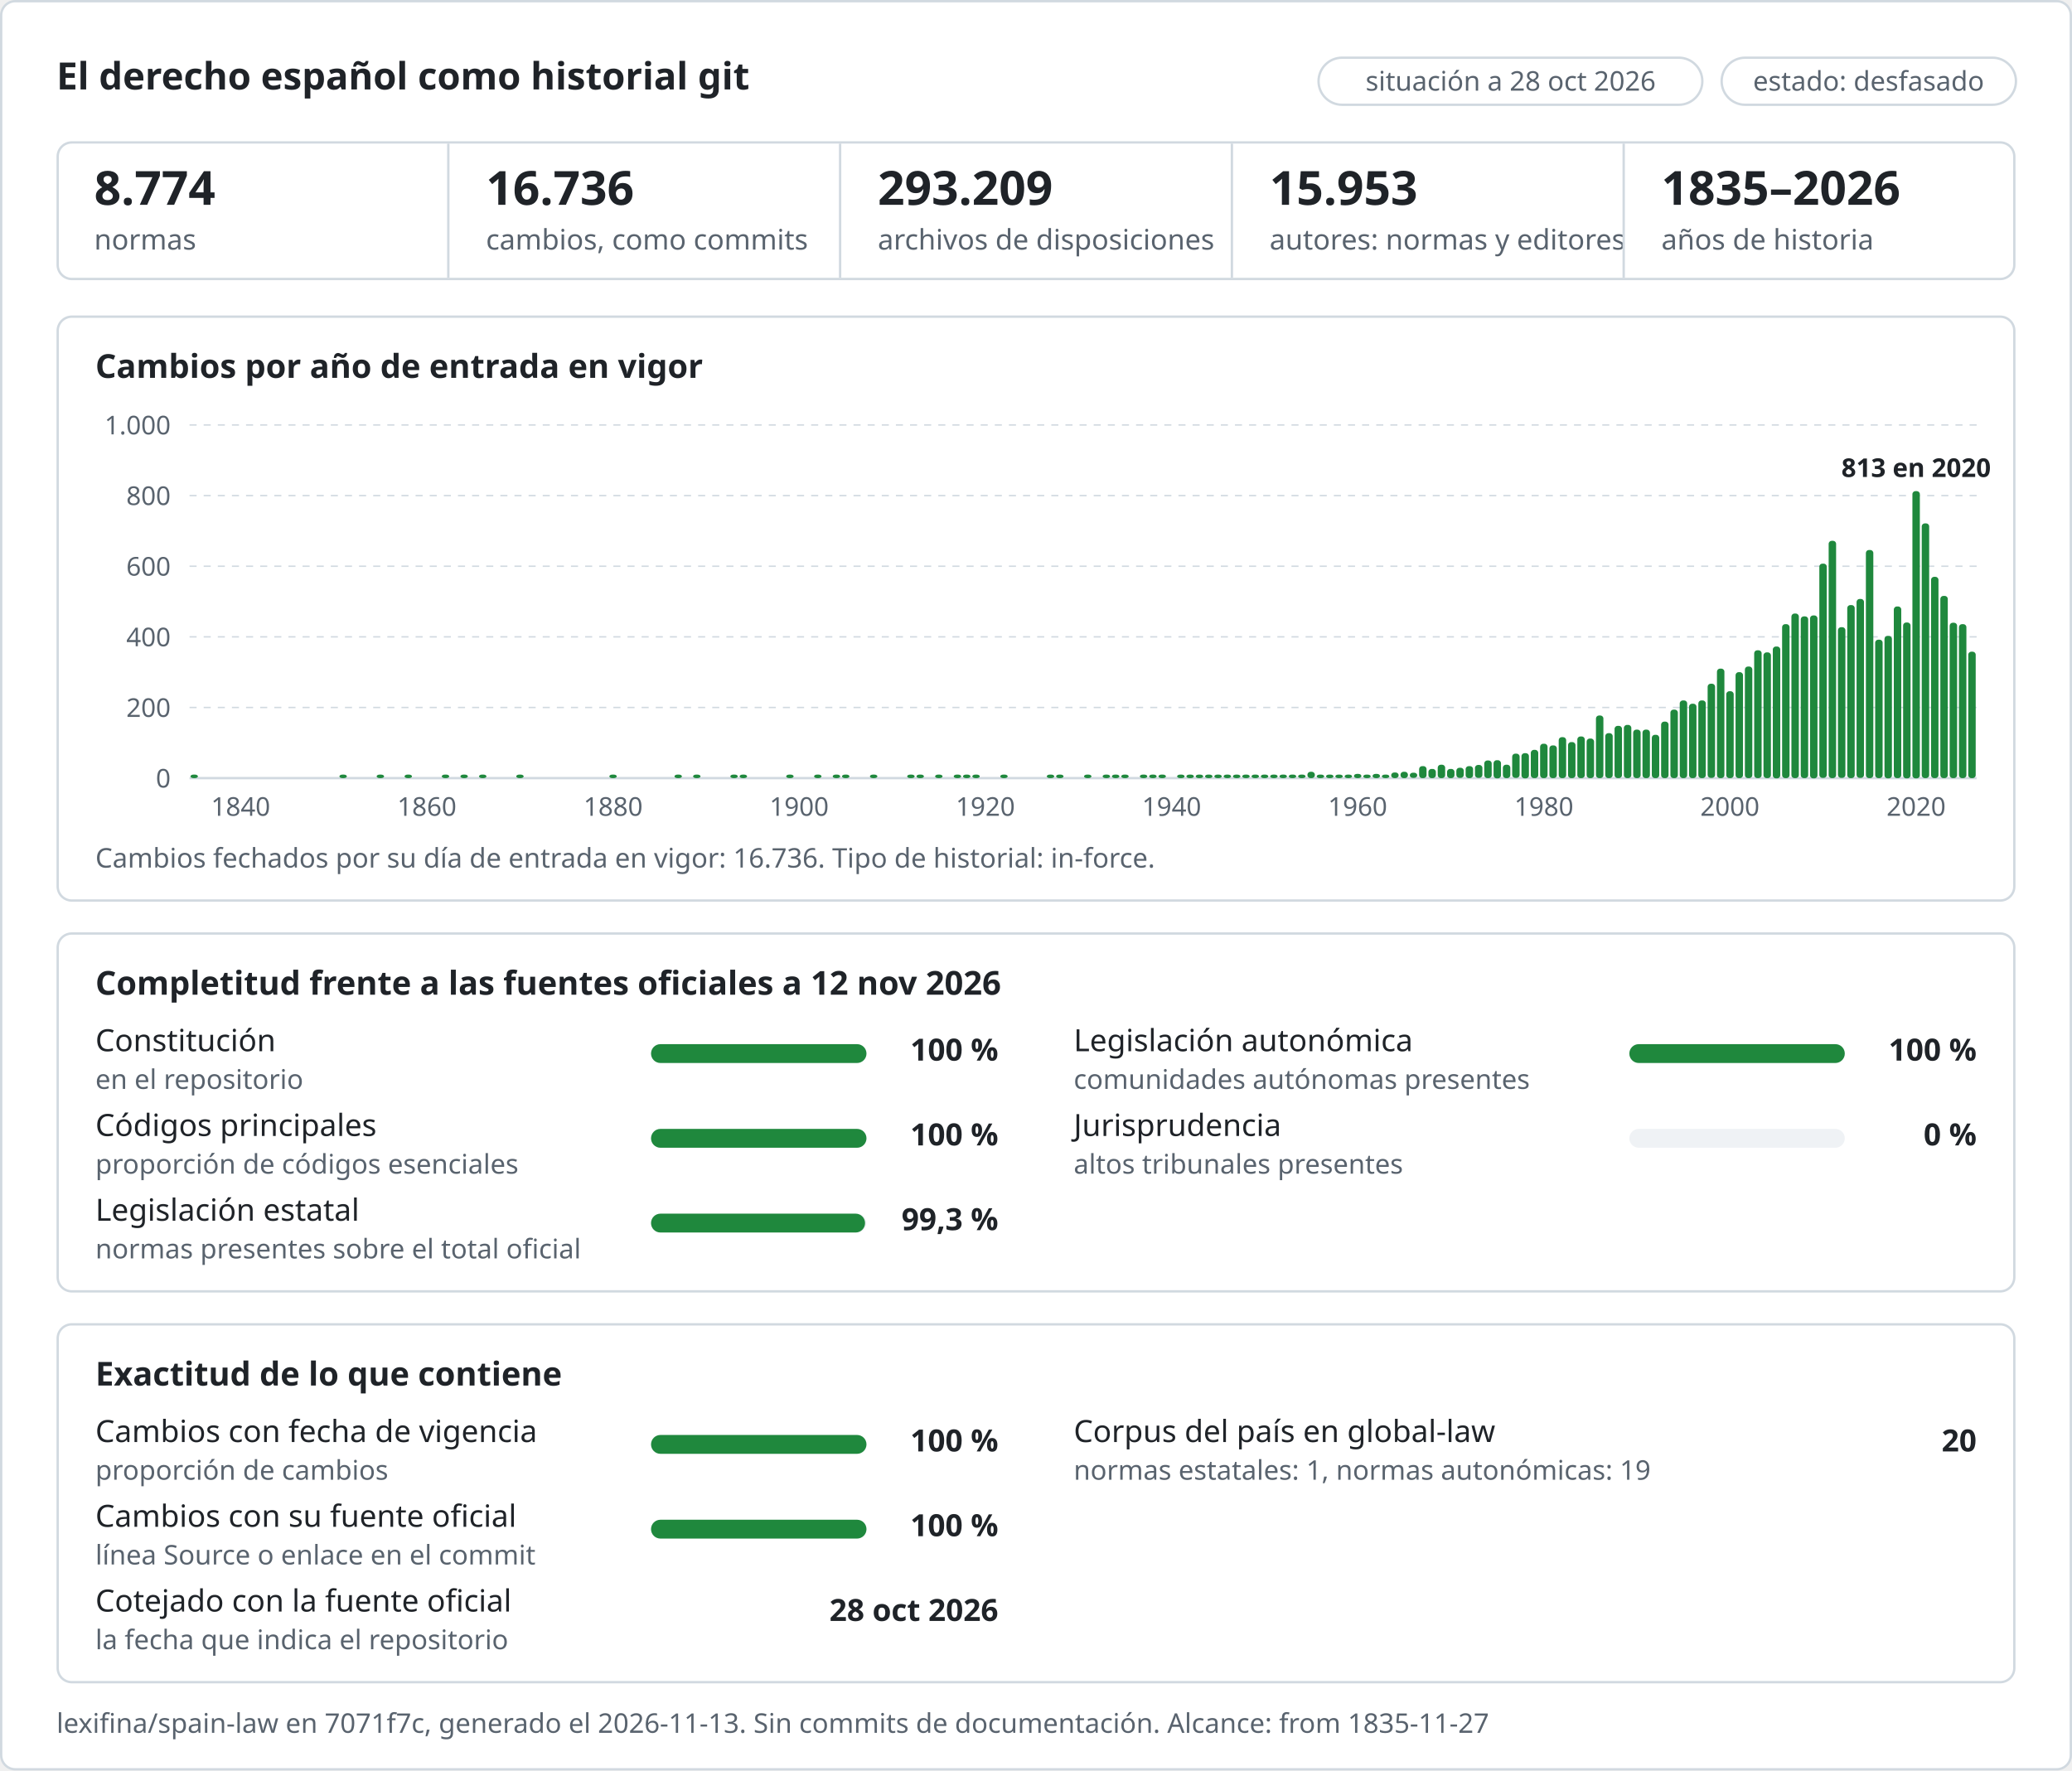
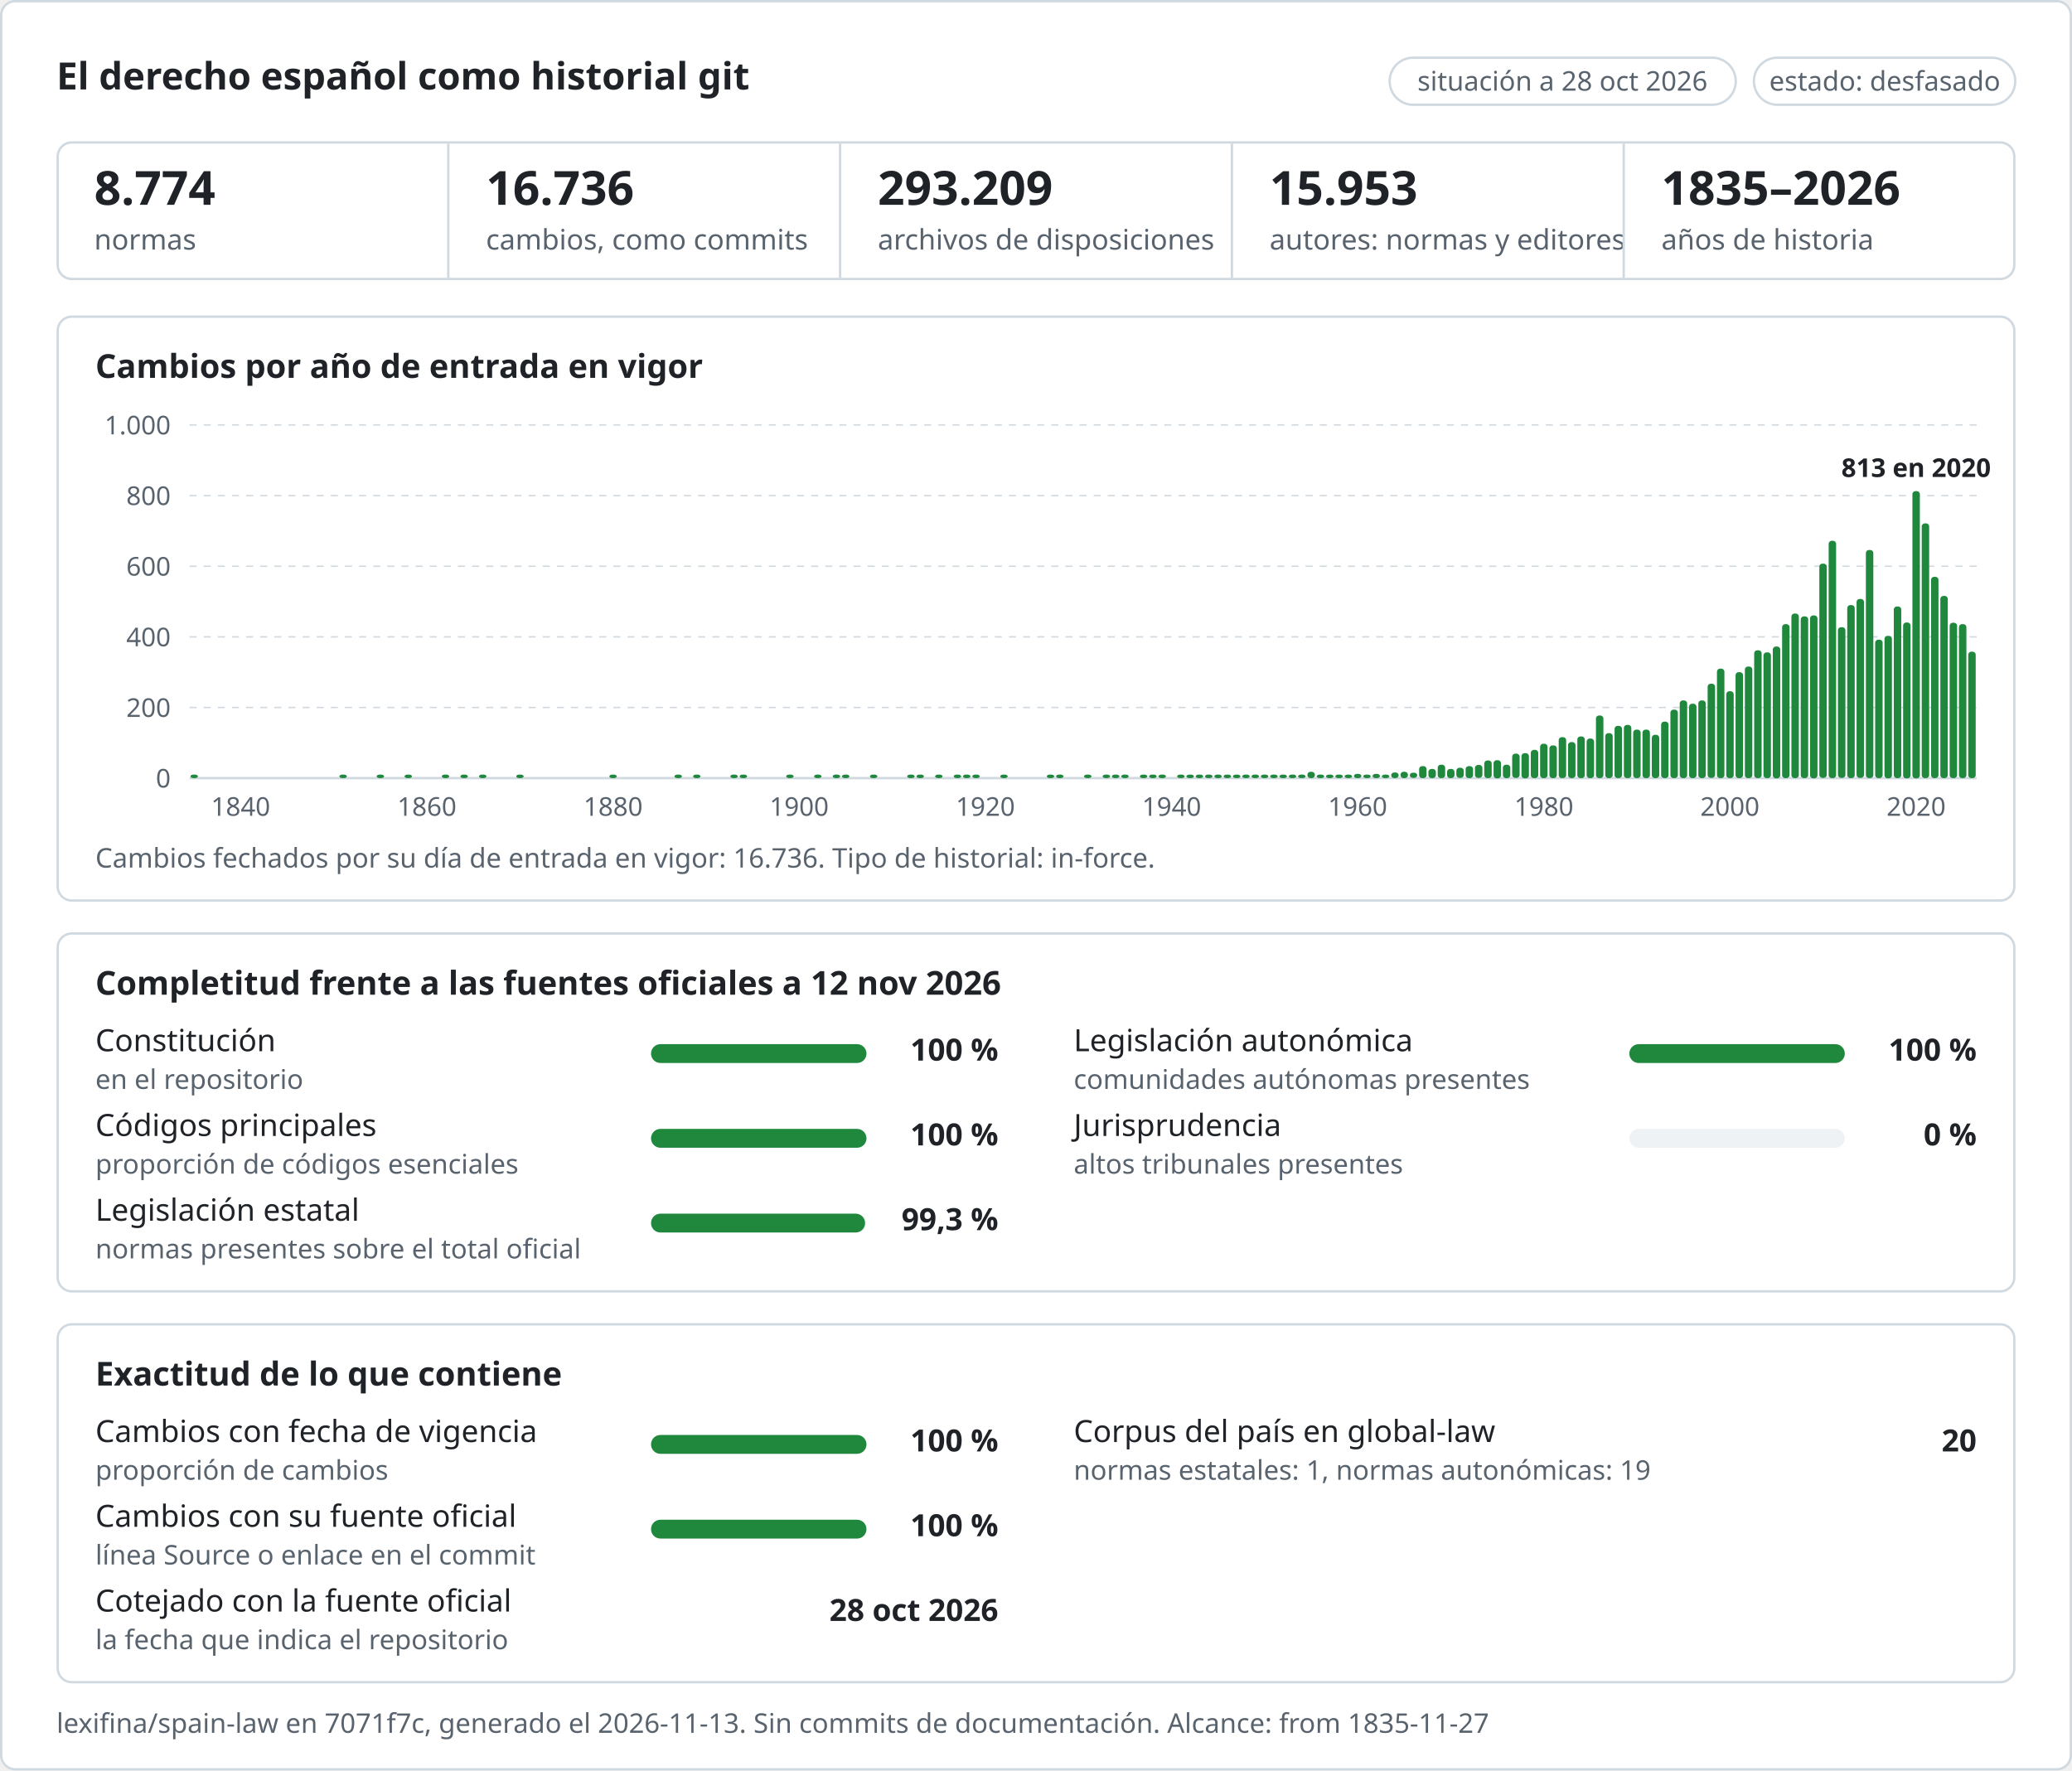
<svg xmlns="http://www.w3.org/2000/svg" width="880" height="752" viewBox="0 0 880 752" font-family="-apple-system,BlinkMacSystemFont,Segoe UI,Noto Sans,Helvetica,Arial,sans-serif">
  <rect x="0.5" y="0.5" width="879" height="751" rx="6" fill="#ffffff" stroke="#d1d9e0" />
  <text x="24" y="38" font-size="16" font-weight="600" fill="#1f2328">El derecho español como historial git</text>
-   <rect x="560.0" y="24.5" width="163" height="20" rx="10" fill="none" stroke="#d1d9e0" />
-   <text x="641.6" y="38.5" font-size="11.5" font-weight="500" text-anchor="middle" fill="#59636e">situación a 28 oct 2026</text>
-   <rect x="731.2" y="24.5" width="125" height="20" rx="10" fill="none" stroke="#d1d9e0" />
-   <text x="793.6" y="38.5" font-size="11.5" font-weight="500" text-anchor="middle" fill="#59636e">estado: desfasado</text>
+   <rect x="590.2" y="24.5" width="147" height="20" rx="10" fill="none" stroke="#d1d9e0" />
+   <text x="663.6" y="38.5" font-size="11.5" font-weight="500" text-anchor="middle" fill="#59636e">situación a 28 oct 2026</text>
+   <rect x="744.9" y="24.5" width="111" height="20" rx="10" fill="none" stroke="#d1d9e0" />
+   <text x="800.5" y="38.5" font-size="11.5" font-weight="500" text-anchor="middle" fill="#59636e">estado: desfasado</text>
  <rect x="24.5" y="60.5" width="831" height="58" rx="6" fill="#ffffff" stroke="#d1d9e0" />
  <text x="40.0" y="87" font-size="20" font-weight="600" fill="#1f2328">8.774</text>
  <text x="40.0" y="106" font-size="12" fill="#59636e">normas</text>
  <line x1="190.4" y1="61" x2="190.4" y2="118" stroke="#d1d9e0" />
  <text x="206.4" y="87" font-size="20" font-weight="600" fill="#1f2328">16.736</text>
  <text x="206.4" y="106" font-size="12" fill="#59636e">cambios, como commits</text>
  <line x1="356.8" y1="61" x2="356.8" y2="118" stroke="#d1d9e0" />
  <text x="372.8" y="87" font-size="20" font-weight="600" fill="#1f2328">293.209</text>
  <text x="372.8" y="106" font-size="12" fill="#59636e">archivos de disposiciones</text>
  <line x1="523.2" y1="61" x2="523.2" y2="118" stroke="#d1d9e0" />
  <text x="539.2" y="87" font-size="20" font-weight="600" fill="#1f2328">15.953</text>
  <text x="539.2" y="106" font-size="12" fill="#59636e">autores: normas y editores</text>
  <line x1="689.6" y1="61" x2="689.6" y2="118" stroke="#d1d9e0" />
  <text x="705.6" y="87" font-size="20" font-weight="600" fill="#1f2328">1835–2026</text>
  <text x="705.6" y="106" font-size="12" fill="#59636e">años de historia</text>
  <rect x="24.5" y="134.5" width="831" height="248" rx="6" fill="#ffffff" stroke="#d1d9e0" />
  <text x="40.5" y="160.5" font-size="14" font-weight="600" fill="#1f2328">Cambios por año de entrada en vigor</text>
  <line x1="80.5" y1="330.5" x2="839.5" y2="330.5" stroke="#d1d9e0" stroke-width="1" />
  <text x="72.5" y="334.5" font-size="11" text-anchor="end" fill="#59636e">0</text>
  <line x1="80.5" y1="300.5" x2="839.5" y2="300.5" stroke="#d1d9e0" stroke-width="0.6" stroke-dasharray="3 3" />
  <text x="72.5" y="304.5" font-size="11" text-anchor="end" fill="#59636e">200</text>
  <line x1="80.5" y1="270.5" x2="839.5" y2="270.5" stroke="#d1d9e0" stroke-width="0.6" stroke-dasharray="3 3" />
  <text x="72.5" y="274.5" font-size="11" text-anchor="end" fill="#59636e">400</text>
  <line x1="80.5" y1="240.5" x2="839.5" y2="240.5" stroke="#d1d9e0" stroke-width="0.6" stroke-dasharray="3 3" />
  <text x="72.5" y="244.5" font-size="11" text-anchor="end" fill="#59636e">600</text>
  <line x1="80.5" y1="210.5" x2="839.5" y2="210.5" stroke="#d1d9e0" stroke-width="0.6" stroke-dasharray="3 3" />
  <text x="72.5" y="214.5" font-size="11" text-anchor="end" fill="#59636e">800</text>
  <line x1="80.5" y1="180.5" x2="839.5" y2="180.5" stroke="#d1d9e0" stroke-width="0.6" stroke-dasharray="3 3" />
  <text x="72.5" y="184.5" font-size="11" text-anchor="end" fill="#59636e">1.000</text>
  <rect x="80.90" y="329.0" width="3.16" height="1.5" rx="1.3" fill="#1f883d" />
  <text x="102.2" y="346.5" font-size="11" text-anchor="middle" fill="#59636e">1840</text>
  <rect x="144.15" y="329.0" width="3.16" height="1.5" rx="1.3" fill="#1f883d" />
  <rect x="159.96" y="329.0" width="3.16" height="1.5" rx="1.3" fill="#1f883d" />
  <rect x="171.82" y="329.0" width="3.16" height="1.5" rx="1.3" fill="#1f883d" />
  <text x="181.3" y="346.5" font-size="11" text-anchor="middle" fill="#59636e">1860</text>
  <rect x="187.63" y="329.0" width="3.16" height="1.5" rx="1.3" fill="#1f883d" />
  <rect x="195.54" y="329.0" width="3.16" height="1.5" rx="1.3" fill="#1f883d" />
  <rect x="203.44" y="329.0" width="3.16" height="1.5" rx="1.3" fill="#1f883d" />
  <rect x="219.25" y="329.0" width="3.16" height="1.5" rx="1.3" fill="#1f883d" />
  <rect x="258.79" y="329.0" width="3.16" height="1.5" rx="1.3" fill="#1f883d" />
  <text x="260.4" y="346.5" font-size="11" text-anchor="middle" fill="#59636e">1880</text>
  <rect x="286.46" y="329.0" width="3.16" height="1.5" rx="1.3" fill="#1f883d" />
  <rect x="294.36" y="329.0" width="3.16" height="1.5" rx="1.3" fill="#1f883d" />
  <rect x="310.18" y="329.0" width="3.16" height="1.5" rx="1.3" fill="#1f883d" />
  <rect x="314.13" y="329.0" width="3.16" height="1.5" rx="1.3" fill="#1f883d" />
  <rect x="333.90" y="329.0" width="3.16" height="1.5" rx="1.3" fill="#1f883d" />
  <text x="339.4" y="346.5" font-size="11" text-anchor="middle" fill="#59636e">1900</text>
  <rect x="345.75" y="329.0" width="3.16" height="1.5" rx="1.3" fill="#1f883d" />
  <rect x="353.66" y="329.0" width="3.16" height="1.5" rx="1.3" fill="#1f883d" />
  <rect x="357.61" y="329.0" width="3.16" height="1.5" rx="1.3" fill="#1f883d" />
  <rect x="369.47" y="329.0" width="3.16" height="1.5" rx="1.3" fill="#1f883d" />
  <rect x="385.29" y="329.0" width="3.16" height="1.5" rx="1.3" fill="#1f883d" />
  <rect x="389.24" y="329.0" width="3.16" height="1.5" rx="1.3" fill="#1f883d" />
  <rect x="397.15" y="329.0" width="3.16" height="1.5" rx="1.3" fill="#1f883d" />
  <rect x="405.05" y="329.0" width="3.16" height="1.5" rx="1.3" fill="#1f883d" />
  <rect x="409.00" y="329.0" width="3.16" height="1.5" rx="1.3" fill="#1f883d" />
  <rect x="412.96" y="329.0" width="3.16" height="1.5" rx="1.3" fill="#1f883d" />
  <text x="418.5" y="346.5" font-size="11" text-anchor="middle" fill="#59636e">1920</text>
  <rect x="424.82" y="329.0" width="3.16" height="1.5" rx="1.3" fill="#1f883d" />
  <rect x="444.58" y="329.0" width="3.16" height="1.5" rx="1.3" fill="#1f883d" />
  <rect x="448.54" y="329.0" width="3.16" height="1.5" rx="1.3" fill="#1f883d" />
  <rect x="460.40" y="329.0" width="3.16" height="1.5" rx="1.3" fill="#1f883d" />
  <rect x="468.30" y="329.0" width="3.16" height="1.5" rx="1.3" fill="#1f883d" />
  <rect x="472.25" y="329.0" width="3.16" height="1.5" rx="1.3" fill="#1f883d" />
  <rect x="476.21" y="329.0" width="3.16" height="1.5" rx="1.3" fill="#1f883d" />
  <rect x="484.11" y="329.0" width="3.16" height="1.5" rx="1.3" fill="#1f883d" />
  <rect x="488.07" y="329.0" width="3.16" height="1.5" rx="1.3" fill="#1f883d" />
  <rect x="492.02" y="329.0" width="3.16" height="1.5" rx="1.3" fill="#1f883d" />
  <text x="497.6" y="346.5" font-size="11" text-anchor="middle" fill="#59636e">1940</text>
  <rect x="499.93" y="329.0" width="3.16" height="1.5" rx="1.3" fill="#1f883d" />
  <rect x="503.88" y="329.0" width="3.16" height="1.5" rx="1.3" fill="#1f883d" />
  <rect x="507.83" y="329.0" width="3.16" height="1.5" rx="1.3" fill="#1f883d" />
  <rect x="511.79" y="329.0" width="3.16" height="1.5" rx="1.3" fill="#1f883d" />
  <rect x="515.74" y="329.0" width="3.16" height="1.5" rx="1.3" fill="#1f883d" />
  <rect x="519.69" y="329.0" width="3.16" height="1.5" rx="1.3" fill="#1f883d" />
  <rect x="523.65" y="329.0" width="3.16" height="1.5" rx="1.3" fill="#1f883d" />
  <rect x="527.60" y="329.0" width="3.16" height="1.5" rx="1.3" fill="#1f883d" />
  <rect x="531.55" y="329.0" width="3.16" height="1.5" rx="1.3" fill="#1f883d" />
  <rect x="535.50" y="329.0" width="3.16" height="1.5" rx="1.3" fill="#1f883d" />
  <rect x="539.46" y="329.0" width="3.16" height="1.5" rx="1.3" fill="#1f883d" />
  <rect x="543.41" y="329.0" width="3.16" height="1.5" rx="1.3" fill="#1f883d" />
  <rect x="547.36" y="329.0" width="3.16" height="1.5" rx="1.3" fill="#1f883d" />
  <rect x="551.32" y="329.0" width="3.16" height="1.5" rx="1.3" fill="#1f883d" />
  <rect x="555.27" y="327.8" width="3.16" height="2.7" rx="1.3" fill="#1f883d" />
  <rect x="559.22" y="329.0" width="3.16" height="1.5" rx="1.3" fill="#1f883d" />
  <rect x="563.18" y="329.0" width="3.16" height="1.5" rx="1.3" fill="#1f883d" />
  <rect x="567.13" y="329.0" width="3.16" height="1.5" rx="1.3" fill="#1f883d" />
  <rect x="571.08" y="329.0" width="3.16" height="1.5" rx="1.3" fill="#1f883d" />
  <rect x="575.04" y="328.7" width="3.16" height="1.8" rx="1.3" fill="#1f883d" />
  <text x="576.6" y="346.5" font-size="11" text-anchor="middle" fill="#59636e">1960</text>
  <rect x="578.99" y="329.0" width="3.16" height="1.5" rx="1.3" fill="#1f883d" />
  <rect x="582.94" y="328.7" width="3.16" height="1.8" rx="1.3" fill="#1f883d" />
  <rect x="586.90" y="329.0" width="3.16" height="1.5" rx="1.3" fill="#1f883d" />
  <rect x="590.85" y="328.1" width="3.16" height="2.4" rx="1.3" fill="#1f883d" />
  <rect x="594.80" y="327.8" width="3.16" height="2.7" rx="1.3" fill="#1f883d" />
  <rect x="598.75" y="328.2" width="3.16" height="2.2" rx="1.3" fill="#1f883d" />
  <rect x="602.71" y="325.4" width="3.16" height="5.1" rx="1.3" fill="#1f883d" />
  <rect x="606.66" y="326.6" width="3.16" height="3.9" rx="1.3" fill="#1f883d" />
  <rect x="610.61" y="324.8" width="3.16" height="5.7" rx="1.3" fill="#1f883d" />
  <rect x="614.57" y="326.6" width="3.16" height="3.9" rx="1.3" fill="#1f883d" />
  <rect x="618.52" y="326.1" width="3.16" height="4.3" rx="1.3" fill="#1f883d" />
  <rect x="622.47" y="325.4" width="3.16" height="5.1" rx="1.3" fill="#1f883d" />
  <rect x="626.43" y="324.9" width="3.16" height="5.5" rx="1.3" fill="#1f883d" />
  <rect x="630.38" y="323.0" width="3.16" height="7.5" rx="1.3" fill="#1f883d" />
  <rect x="634.33" y="322.9" width="3.16" height="7.7" rx="1.3" fill="#1f883d" />
  <rect x="638.29" y="324.8" width="3.16" height="5.7" rx="1.3" fill="#1f883d" />
  <rect x="642.24" y="320.1" width="3.16" height="10.3" rx="1.3" fill="#1f883d" />
  <rect x="646.19" y="319.9" width="3.16" height="10.7" rx="1.3" fill="#1f883d" />
  <rect x="650.15" y="318.5" width="3.16" height="12.0" rx="1.3" fill="#1f883d" />
  <rect x="654.10" y="315.9" width="3.16" height="14.6" rx="1.3" fill="#1f883d" />
  <text x="655.7" y="346.5" font-size="11" text-anchor="middle" fill="#59636e">1980</text>
  <rect x="658.05" y="316.6" width="3.16" height="13.9" rx="1.3" fill="#1f883d" />
  <rect x="662.00" y="313.1" width="3.16" height="17.4" rx="1.3" fill="#1f883d" />
  <rect x="665.96" y="315.2" width="3.16" height="15.3" rx="1.3" fill="#1f883d" />
  <rect x="669.91" y="312.8" width="3.16" height="17.7" rx="1.3" fill="#1f883d" />
  <rect x="673.86" y="313.7" width="3.16" height="16.8" rx="1.3" fill="#1f883d" />
  <rect x="677.82" y="303.9" width="3.16" height="26.6" rx="1.3" fill="#1f883d" />
  <rect x="681.77" y="311.4" width="3.16" height="19.1" rx="1.3" fill="#1f883d" />
  <rect x="685.72" y="308.3" width="3.16" height="22.2" rx="1.3" fill="#1f883d" />
  <rect x="689.68" y="307.9" width="3.16" height="22.6" rx="1.3" fill="#1f883d" />
  <rect x="693.63" y="309.9" width="3.16" height="20.6" rx="1.3" fill="#1f883d" />
  <rect x="697.58" y="309.9" width="3.16" height="20.6" rx="1.3" fill="#1f883d" />
  <rect x="701.54" y="312.1" width="3.16" height="18.4" rx="1.3" fill="#1f883d" />
  <rect x="705.49" y="306.5" width="3.16" height="24.0" rx="1.3" fill="#1f883d" />
  <rect x="709.44" y="301.4" width="3.16" height="29.1" rx="1.3" fill="#1f883d" />
  <rect x="713.40" y="297.5" width="3.16" height="33.0" rx="1.3" fill="#1f883d" />
  <rect x="717.35" y="298.9" width="3.16" height="31.6" rx="1.3" fill="#1f883d" />
  <rect x="721.30" y="297.5" width="3.16" height="33.0" rx="1.3" fill="#1f883d" />
  <rect x="725.25" y="290.4" width="3.16" height="40.0" rx="1.3" fill="#1f883d" />
  <rect x="729.21" y="284.0" width="3.16" height="46.5" rx="1.3" fill="#1f883d" />
  <rect x="733.16" y="293.6" width="3.16" height="36.9" rx="1.3" fill="#1f883d" />
  <text x="734.7" y="346.5" font-size="11" text-anchor="middle" fill="#59636e">2000</text>
  <rect x="737.11" y="285.5" width="3.16" height="45.0" rx="1.3" fill="#1f883d" />
  <rect x="741.07" y="283.1" width="3.16" height="47.4" rx="1.3" fill="#1f883d" />
  <rect x="745.02" y="276.2" width="3.16" height="54.3" rx="1.3" fill="#1f883d" />
  <rect x="748.97" y="277.1" width="3.16" height="53.4" rx="1.3" fill="#1f883d" />
  <rect x="752.93" y="274.6" width="3.16" height="56.0" rx="1.3" fill="#1f883d" />
  <rect x="756.88" y="265.1" width="3.16" height="65.4" rx="1.3" fill="#1f883d" />
  <rect x="760.83" y="260.6" width="3.16" height="69.9" rx="1.3" fill="#1f883d" />
  <rect x="764.79" y="261.8" width="3.16" height="68.7" rx="1.3" fill="#1f883d" />
  <rect x="768.74" y="261.4" width="3.16" height="69.2" rx="1.3" fill="#1f883d" />
  <rect x="772.69" y="239.4" width="3.16" height="91.0" rx="1.3" fill="#1f883d" />
  <rect x="776.65" y="229.7" width="3.16" height="100.8" rx="1.3" fill="#1f883d" />
  <rect x="780.60" y="266.4" width="3.16" height="64.0" rx="1.3" fill="#1f883d" />
  <rect x="784.55" y="257.0" width="3.16" height="73.5" rx="1.3" fill="#1f883d" />
  <rect x="788.50" y="254.4" width="3.16" height="76.0" rx="1.3" fill="#1f883d" />
  <rect x="792.46" y="233.6" width="3.16" height="96.9" rx="1.3" fill="#1f883d" />
  <rect x="796.41" y="271.7" width="3.16" height="58.8" rx="1.3" fill="#1f883d" />
  <rect x="800.36" y="270.1" width="3.16" height="60.5" rx="1.3" fill="#1f883d" />
  <rect x="804.32" y="257.6" width="3.16" height="72.9" rx="1.3" fill="#1f883d" />
  <rect x="808.27" y="264.4" width="3.16" height="66.2" rx="1.3" fill="#1f883d" />
  <rect x="812.22" y="208.6" width="3.16" height="122.0" rx="1.3" fill="#1f883d" />
  <text x="813.8" y="346.5" font-size="11" text-anchor="middle" fill="#59636e">2020</text>
  <text x="813.8" y="202.6" font-size="11" font-weight="600" text-anchor="middle" fill="#1f2328">813 en 2020</text>
  <rect x="816.18" y="222.3" width="3.16" height="108.2" rx="1.3" fill="#1f883d" />
  <rect x="820.13" y="245.0" width="3.16" height="85.5" rx="1.3" fill="#1f883d" />
  <rect x="824.08" y="253.1" width="3.16" height="77.4" rx="1.3" fill="#1f883d" />
  <rect x="828.04" y="264.5" width="3.16" height="66.0" rx="1.3" fill="#1f883d" />
  <rect x="831.99" y="265.1" width="3.16" height="65.4" rx="1.3" fill="#1f883d" />
  <rect x="835.94" y="276.8" width="3.16" height="53.7" rx="1.3" fill="#1f883d" />
  <text x="40.5" y="368.5" font-size="11.5" fill="#59636e">Cambios fechados por su día de entrada en vigor: 16.736. Tipo de historial: in-force.</text>
  <rect x="24.5" y="396.5" width="831" height="152" rx="6" fill="#ffffff" stroke="#d1d9e0" />
  <text x="40.5" y="422.5" font-size="14" font-weight="600" fill="#1f2328">Completitud frente a las fuentes oficiales a 12 nov 2026</text>
  <text x="40.5" y="446.5" font-size="13" fill="#1f2328">Constitución</text>
  <text x="40.5" y="462.5" font-size="11.5" fill="#59636e">en el repositorio</text>
  <g>
    <rect x="276.5" y="443.5" width="91.5" height="8" rx="4" fill="#eff2f5" />
    <rect x="276.5" y="443.5" width="91.5" height="8" rx="4" fill="#1f883d" />
  </g>
  <text x="424.0" y="450.5" font-size="13" font-weight="600" text-anchor="end" fill="#1f2328">100 %</text>
  <text x="40.5" y="482.5" font-size="13" fill="#1f2328">Códigos principales</text>
  <text x="40.5" y="498.5" font-size="11.5" fill="#59636e">proporción de códigos esenciales</text>
  <g>
    <rect x="276.5" y="479.5" width="91.5" height="8" rx="4" fill="#eff2f5" />
    <rect x="276.5" y="479.5" width="91.5" height="8" rx="4" fill="#1f883d" />
  </g>
  <text x="424.0" y="486.5" font-size="13" font-weight="600" text-anchor="end" fill="#1f2328">100 %</text>
  <text x="40.5" y="518.5" font-size="13" fill="#1f2328">Legislación estatal</text>
  <text x="40.5" y="534.5" font-size="11.5" fill="#59636e">normas presentes sobre el total oficial</text>
  <g>
    <rect x="276.5" y="515.5" width="91.5" height="8" rx="4" fill="#eff2f5" />
    <rect x="276.5" y="515.5" width="90.9" height="8" rx="4" fill="#1f883d" />
  </g>
  <text x="424.0" y="522.5" font-size="13" font-weight="600" text-anchor="end" fill="#1f2328">99,3 %</text>
  <text x="456.0" y="446.5" font-size="13" fill="#1f2328">Legislación autonómica</text>
  <text x="456.0" y="462.5" font-size="11.5" fill="#59636e">comunidades autónomas presentes</text>
  <g>
    <rect x="692.0" y="443.5" width="91.5" height="8" rx="4" fill="#eff2f5" />
    <rect x="692.0" y="443.5" width="91.5" height="8" rx="4" fill="#1f883d" />
  </g>
  <text x="839.5" y="450.5" font-size="13" font-weight="600" text-anchor="end" fill="#1f2328">100 %</text>
  <text x="456.0" y="482.5" font-size="13" fill="#1f2328">Jurisprudencia</text>
  <text x="456.0" y="498.5" font-size="11.5" fill="#59636e">altos tribunales presentes</text>
  <g>
    <rect x="692.0" y="479.5" width="91.5" height="8" rx="4" fill="#eff2f5" />
  </g>
  <text x="839.5" y="486.5" font-size="13" font-weight="600" text-anchor="end" fill="#1f2328">0 %</text>
  <rect x="24.5" y="562.5" width="831" height="152" rx="6" fill="#ffffff" stroke="#d1d9e0" />
  <text x="40.5" y="588.5" font-size="14" font-weight="600" fill="#1f2328">Exactitud de lo que contiene</text>
  <text x="40.5" y="612.5" font-size="13" fill="#1f2328">Cambios con fecha de vigencia</text>
  <text x="40.5" y="628.5" font-size="11.5" fill="#59636e">proporción de cambios</text>
  <g>
    <rect x="276.5" y="609.5" width="91.5" height="8" rx="4" fill="#eff2f5" />
    <rect x="276.5" y="609.5" width="91.5" height="8" rx="4" fill="#1f883d" />
  </g>
  <text x="424.0" y="616.5" font-size="13" font-weight="600" text-anchor="end" fill="#1f2328">100 %</text>
  <text x="40.5" y="648.5" font-size="13" fill="#1f2328">Cambios con su fuente oficial</text>
  <text x="40.5" y="664.5" font-size="11.5" fill="#59636e">línea Source o enlace en el commit</text>
  <g>
    <rect x="276.5" y="645.5" width="91.5" height="8" rx="4" fill="#eff2f5" />
    <rect x="276.5" y="645.5" width="91.5" height="8" rx="4" fill="#1f883d" />
  </g>
  <text x="424.0" y="652.5" font-size="13" font-weight="600" text-anchor="end" fill="#1f2328">100 %</text>
  <text x="40.5" y="684.5" font-size="13" fill="#1f2328">Cotejado con la fuente oficial</text>
  <text x="40.5" y="700.5" font-size="11.5" fill="#59636e">la fecha que indica el repositorio</text>
  <text x="424.0" y="688.5" font-size="13" font-weight="600" text-anchor="end" fill="#1f2328">28 oct 2026</text>
  <text x="456.0" y="612.5" font-size="13" fill="#1f2328">Corpus del país en global-law</text>
  <text x="456.0" y="628.5" font-size="11.5" fill="#59636e">normas estatales: 1, normas autonómicas: 19</text>
  <text x="839.5" y="616.5" font-size="13" font-weight="600" text-anchor="end" fill="#1f2328">20</text>
  <text x="24" y="736" font-size="11.5" fill="#59636e">lexifina/spain-law en 7071f7c, generado el 2026-11-13. Sin commits de documentación. Alcance: from 1835-11-27</text>
</svg>
